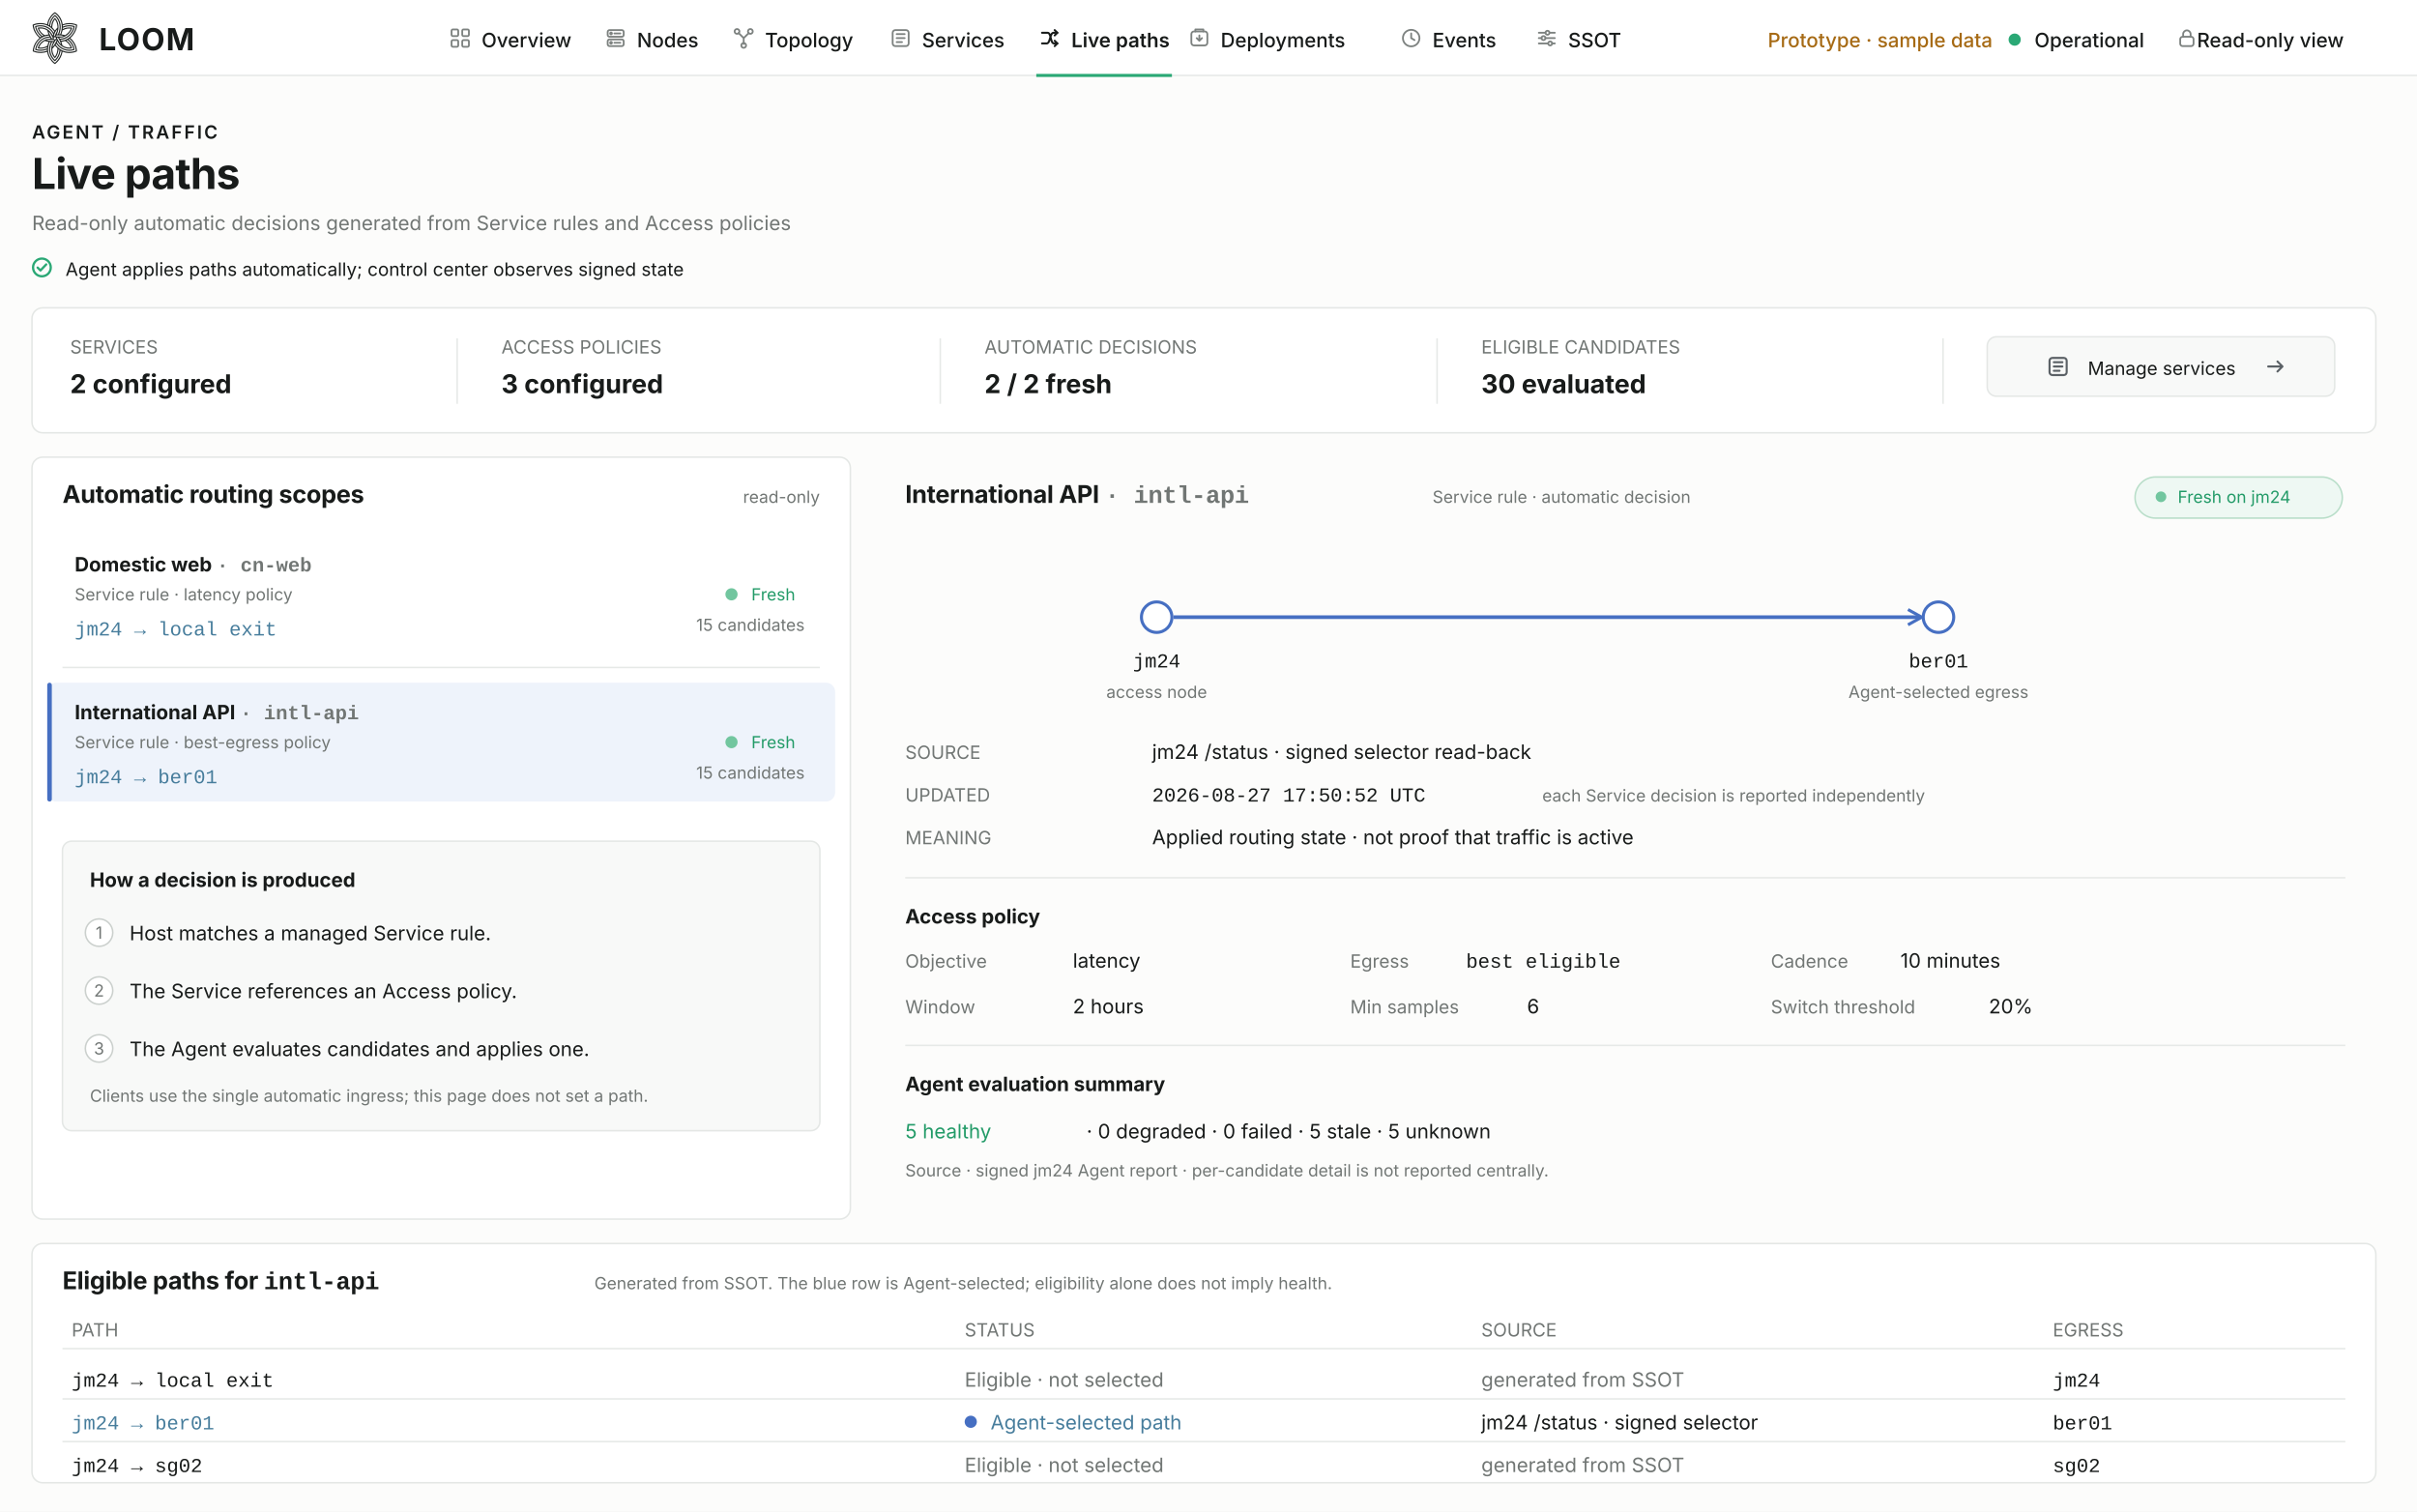
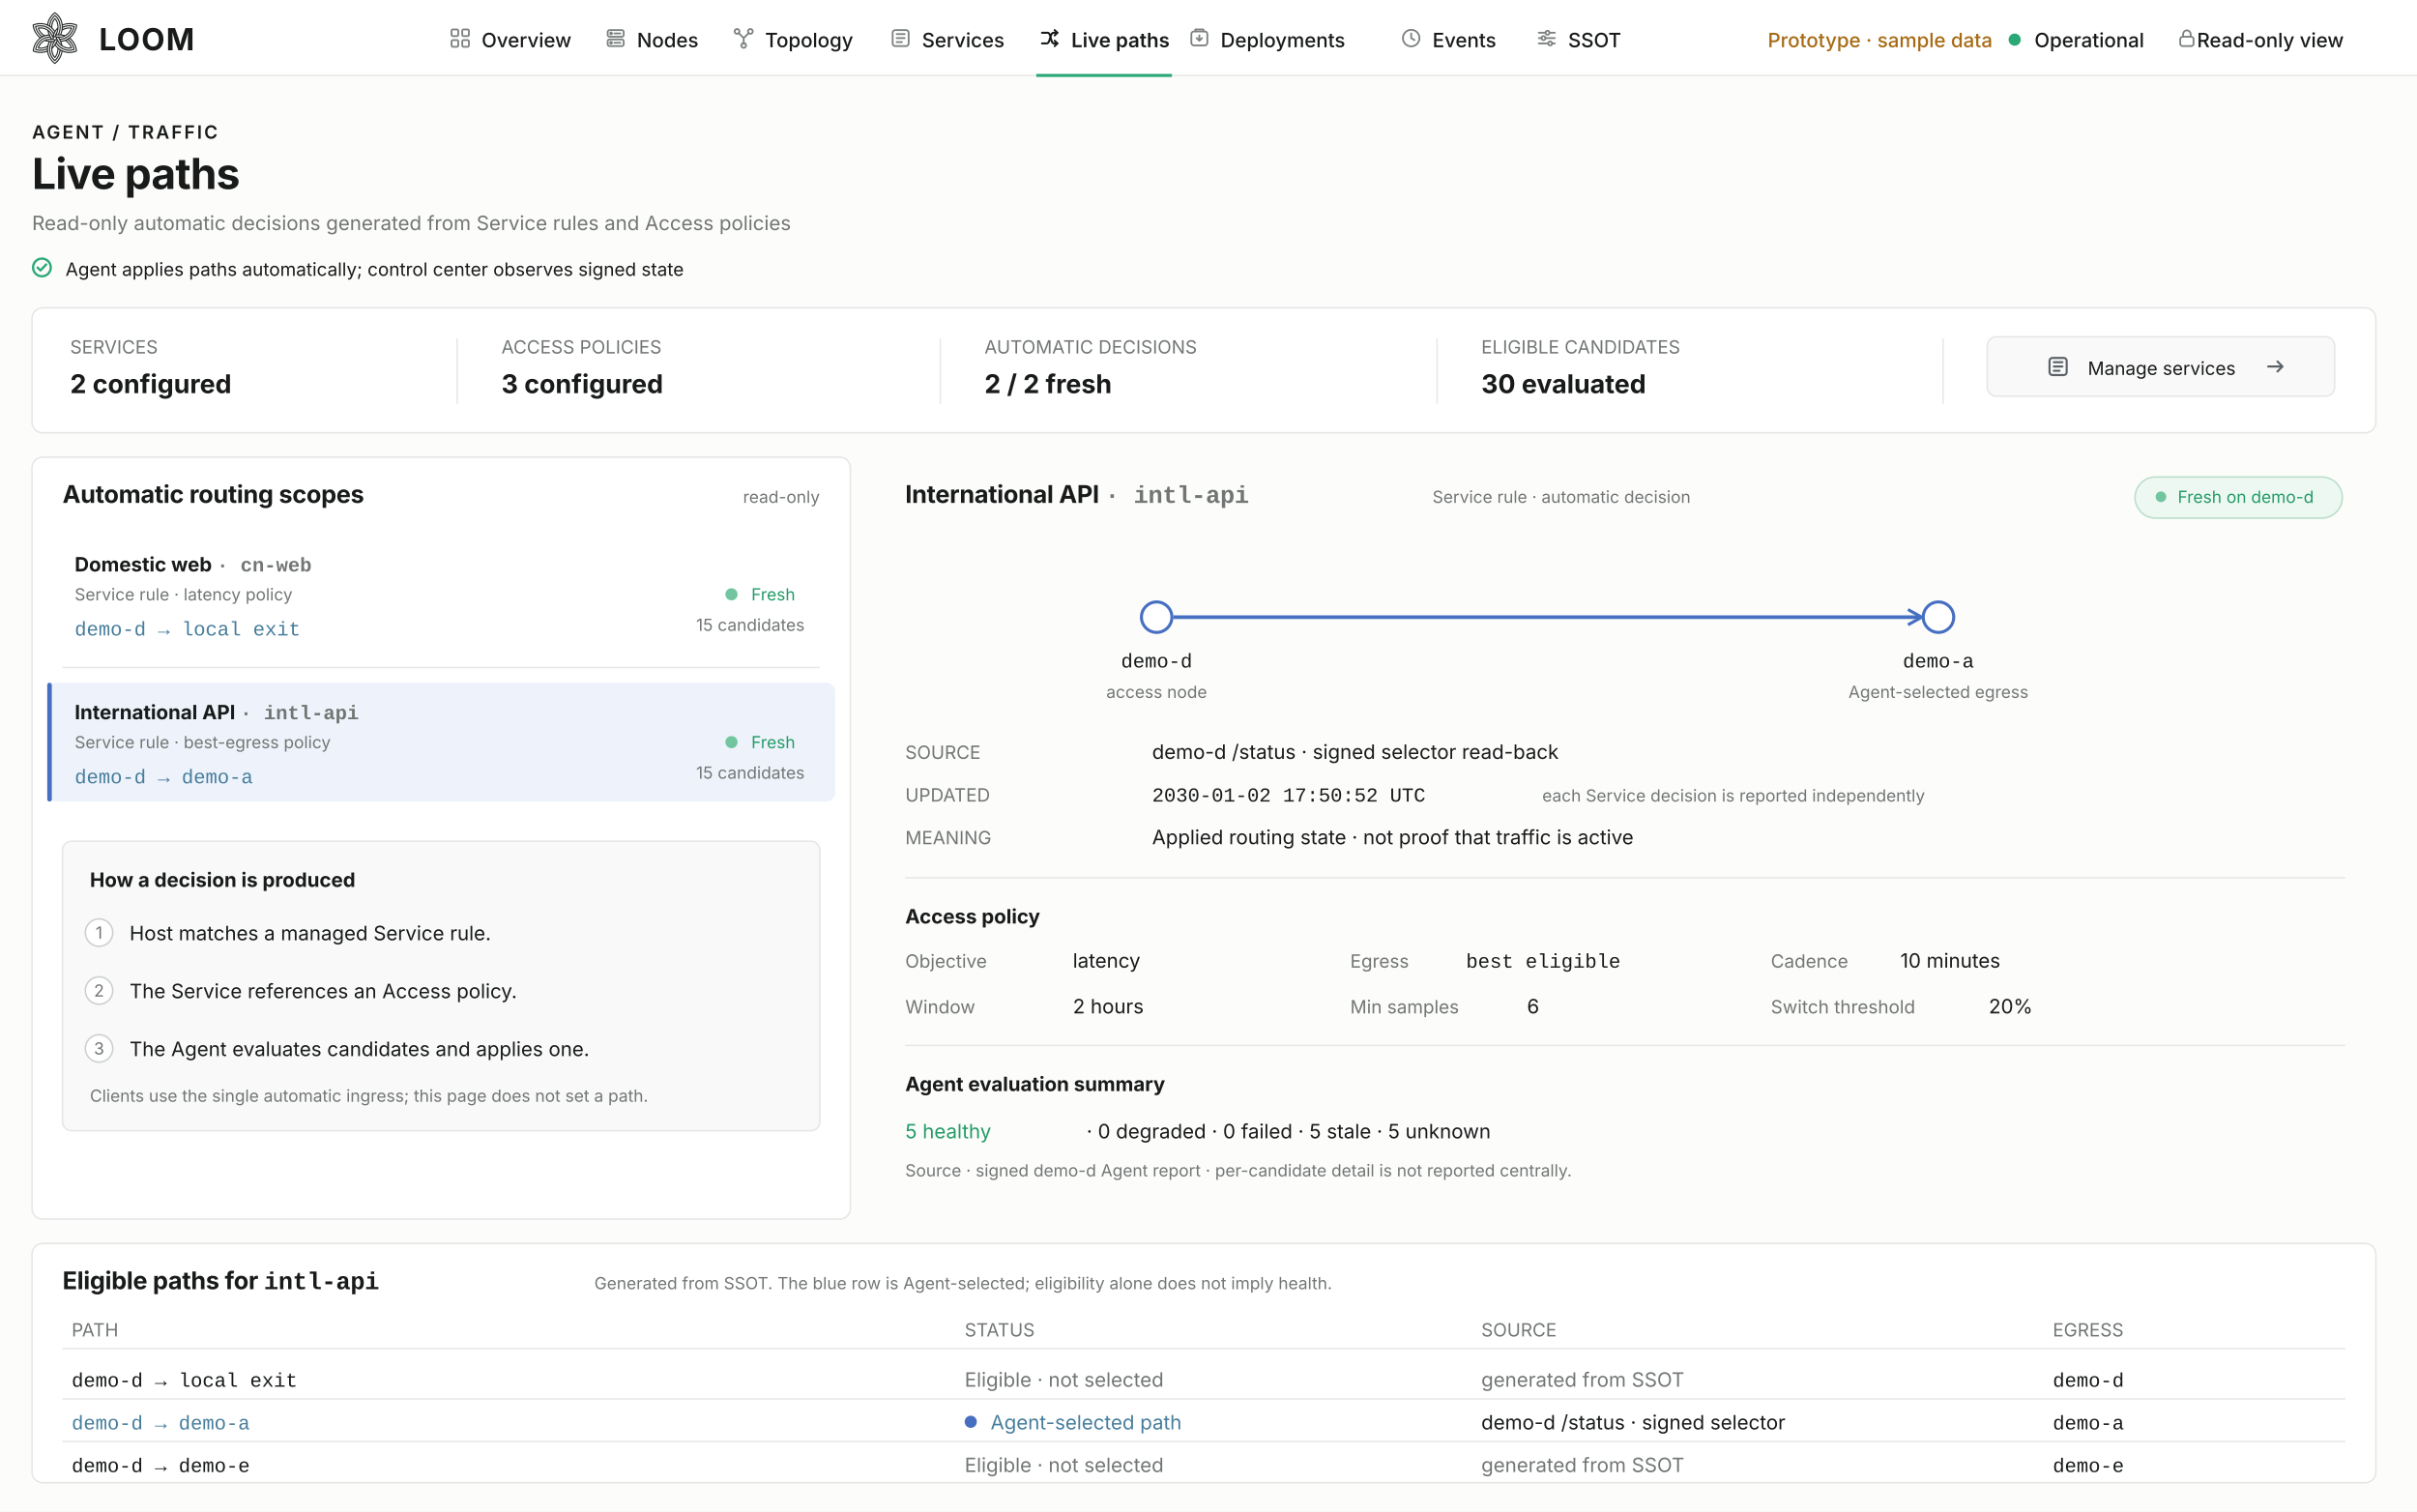
<svg xmlns="http://www.w3.org/2000/svg" width="1586" height="992" viewBox="0 0 1586 992" role="img" aria-labelledby="title description">
  <defs>
    <marker id="arrow-selected" markerWidth="7" markerHeight="7" refX="6" refY="3.5" orient="auto" markerUnits="strokeWidth">
      <path d="M0 0L7 3.5L0 7Z" fill="#2AA875" />
    </marker>
    <symbol id="icon-overview" viewBox="0 0 16 16">
      <rect x="1.5" y="1.5" width="5" height="5" rx="1" />
      <rect x="9.5" y="1.5" width="5" height="5" rx="1" />
      <rect x="1.5" y="9.5" width="5" height="5" rx="1" />
      <rect x="9.5" y="9.5" width="5" height="5" rx="1" />
    </symbol>
    <symbol id="icon-nodes" viewBox="0 0 16 16">
      <rect x="2" y="2" width="12" height="5" rx="1.4" />
      <rect x="2" y="9" width="12" height="5" rx="1.4" />
      <circle cx="4.5" cy="4.5" r=".7" />
      <circle cx="4.5" cy="11.5" r=".7" />
      <path d="M7 4.5h4.5M7 11.5h4.5" />
    </symbol>
    <symbol id="icon-topology" viewBox="0 0 16 16">
      <path d="M4.2 4.2L8 8m3.8-3.8L8 8m0 0v4.4" />
      <circle cx="3" cy="3" r="1.8" />
      <circle cx="13" cy="3" r="1.8" />
      <circle cx="8" cy="13.5" r="1.8" />
    </symbol>
    <symbol id="icon-services" viewBox="0 0 16 16">
      <rect x="2" y="2" width="12" height="12" rx="2" />
      <path d="M5 5h6M5 8h6M5 11h4" />
    </symbol>
    <symbol id="icon-traffic" viewBox="0 0 16 16">
      <path d="M2 4h4.2C9 4 8.2 12 11 12h2.5M2 12h3.5C8.4 12 7.7 4 10.7 4h2.8" />
      <path d="M11.5 2l2 2-2 2m0 4l2 2-2 2" />
    </symbol>
    <symbol id="icon-deployments" viewBox="0 0 16 16">
      <rect x="2" y="3" width="12" height="10.5" rx="2" />
      <path d="M5 3V1.5h6V3M8 6v4m-2-2 2 2 2-2" />
    </symbol>
    <symbol id="icon-events" viewBox="0 0 16 16">
      <circle cx="8" cy="8" r="6.2" />
      <path d="M8 4.5V8l2.5 1.5" />
    </symbol>
    <symbol id="icon-settings" viewBox="0 0 16 16">
      <path d="M2 4h5m3 0h4M2 8h2m3 0h7M2 12h7m3 0h2" />
      <circle cx="8.5" cy="4" r="1.5" />
      <circle cx="5.5" cy="8" r="1.5" />
      <circle cx="10.5" cy="12" r="1.5" />
    </symbol>
    <symbol id="icon-status-ok" viewBox="0 0 16 16">
      <circle cx="8" cy="8" r="6.2" />
      <path d="M5 8.1l2 2 4-4.2" />
    </symbol>
    <symbol id="icon-lock" viewBox="0 0 16 16">
      <rect x="3" y="7" width="10" height="7" rx="1.8" />
      <path d="M5.2 7V5a2.8 2.8 0 0 1 5.6 0v2" />
    </symbol>
    <symbol id="icon-refresh" viewBox="0 0 16 16">
      <path d="M13.6 5.8A6 6 0 1 0 14 9" />
      <path d="M10.8 2.7h3v3" />
    </symbol>
    <symbol id="icon-filter" viewBox="0 0 16 16">
      <path d="M2 3h12L9.5 8v4.2L6.5 14V8Z" />
    </symbol>
    <symbol id="icon-download" viewBox="0 0 16 16">
      <path d="M8 2v8m-3-3 3 3 3-3M2.5 13.5h11" />
    </symbol>
    <symbol id="icon-check" viewBox="0 0 16 16">
      <circle cx="8" cy="8" r="6" />
      <path d="M5 8l2 2 4-4" />
    </symbol>
    <symbol id="icon-save" viewBox="0 0 16 16">
      <path d="M2.5 2.5h9l2 2v9h-11Z" />
      <path d="M5 2.5v4h6v-4M5 13v-4h6v4" />
    </symbol>
    <symbol id="icon-plus" viewBox="0 0 16 16">
      <path d="M8 3v10M3 8h10" />
    </symbol>
    <symbol id="icon-search" viewBox="0 0 16 16">
      <circle cx="7" cy="7" r="4.5" />
      <path d="m10.5 10.5 3 3" />
    </symbol>
    <symbol id="icon-arrow-right" viewBox="0 0 16 16">
      <path d="M2.5 8h10M9 4.5 12.5 8 9 11.5" />
    </symbol>
    <symbol id="icon-edit" viewBox="0 0 16 16">
      <path d="M3 11.8 2.5 14l2.2-.5 8.2-8.2-1.7-1.7Z" />
      <path d="m10.3 4.5 1.7 1.7" />
    </symbol>
    <symbol id="icon-trash" viewBox="0 0 16 16">
      <path d="M3.5 4.5h9M6 4.5V2.7h4v1.8m1.5 0-.6 9h-5.8l-.6-9M6.8 7v4m2.4-4v4" />
    </symbol>
    <symbol id="icon-key" viewBox="0 0 16 16">
      <circle cx="5" cy="8" r="3" />
      <path d="M8 8h6m-2 0v2m-2-2v2" />
    </symbol>
    <symbol id="icon-copy" viewBox="0 0 16 16">
      <rect x="5" y="5" width="8" height="8" rx="1.5" />
      <path d="M3 10.5H2.5V3.5a1 1 0 0 1 1-1h7V3" />
    </symbol>
    <style>

      .ui { font-family: Inter, "Atkinson Hyperlegible Next", ui-sans-serif, system-ui, -apple-system, "Segoe UI", sans-serif; fill: #181B1A; }
      .mono { font-family: "Intel One Mono", "SFMono-Regular", Consolas, "Liberation Mono", monospace; }
      .muted { fill: #717674; }
      .faint { fill: #9BA09E; }
      .green { fill: #239B68; }
      .amber { fill: #A66A14; }
      .red { fill: #B84C4C; }
      .blue { fill: #477D9C; }
      .heading { font-size: 28px; font-weight: 700; letter-spacing: -0.45px; }
      .eyebrow { font-size: 12px; font-weight: 600; letter-spacing: 1.35px; }
      .section { font-size: 16px; font-weight: 650; letter-spacing: -0.15px; }
      .subsection { font-size: 13px; font-weight: 650; }
      .label { font-size: 13px; font-weight: 500; }
      .body { font-size: 13px; font-weight: 400; }
      .small { font-size: 12px; font-weight: 400; }
      .tiny { font-size: 11px; font-weight: 400; }
      .metric { font-size: 17px; font-weight: 650; }
      .wordmark { font-size: 20px; font-weight: 700; letter-spacing: 0.8px; }
      .nav { font-size: 13px; font-weight: 450; }
      .nav-icon { fill: none; stroke: #7D8280; stroke-width: 1.35; stroke-linecap: round; stroke-linejoin: round; }
      .nav-icon-active { fill: none; stroke: #181B1A; stroke-width: 1.5; stroke-linecap: round; stroke-linejoin: round; }
      .status-icon { fill: none; stroke: #2AA875; stroke-width: 1.6; stroke-linecap: round; stroke-linejoin: round; }
      .action-icon { fill: none; stroke: #5B6166; stroke-width: 1.45; stroke-linecap: round; stroke-linejoin: round; }
      .panel { fill: #FFFFFF; stroke: #E4E7E5; stroke-width: 1; }
      .panel-soft { fill: #F8F9F8; stroke: #E4E7E5; stroke-width: 1; }
      .rule { stroke: #E6E9E7; stroke-width: 1; }
      .rule-dark { stroke: #CBD0CD; stroke-width: 1; }
      .status-dot { fill: #2AA875; }
      .quiet-dot { fill: #72C69F; }
      .warn-dot { fill: #D79B3B; }
      .bad-dot { fill: #C65A5A; }
      .neutral-dot { fill: #A5AAA8; }
      .wg { fill: none; stroke: #A5AAA8; stroke-width: 1.25; stroke-linecap: round; }
      .candidate { fill: none; stroke: #B9BEBC; stroke-width: 1.35; stroke-dasharray: 5 6; stroke-linecap: round; }
      .selected { fill: none; stroke: #2AA875; stroke-width: 2; stroke-linecap: round; stroke-linejoin: round; marker-end: url(#arrow-selected); }
      .chip { fill: #F4F6F5; stroke: #DEE2DF; stroke-width: 1; }
      .chip-green { fill: #EEF8F3; stroke: #B9DEC9; stroke-width: 1; }
      .chip-amber { fill: #FFF8EB; stroke: #E7D3AB; stroke-width: 1; }
      .button { fill: #181B1A; }
      .button-green { fill: #239B68; }
      .button-disabled { fill: #EFF1F0; stroke: #DDE1DF; stroke-width: 1; }
      .code-bg { fill: #F7F8F7; stroke: #E4E7E5; stroke-width: 1; }
      .timeline { fill: none; stroke: #CBD0CD; stroke-width: 1.3; }
      .timeline-ok { fill: none; stroke: #2AA875; stroke-width: 1.7; }
      .stage-line { stroke: #2AA875; stroke-width: 1.5; }
      .route-dot { fill: #239B68; }
      .node-name { font-size: 14px; font-weight: 650; }

    </style>
  </defs>
  <rect width="1586" height="992" fill="#FCFCFB" />
  <rect x="0" y="0" width="1586" height="50" fill="#FFFFFF" />
  <line class="rule" x1="0" y1="49.5" x2="1586" y2="49.5" />
  <svg x="18" y="7" width="36" height="36" viewBox="127 112 1000 1000" preserveAspectRatio="xMidYMid meet" aria-label="Loom">
    <g transform="translate(0,1254) scale(1,-1)">
      <path d="M616 1108 c-67 -49 -118 -133 -129 -209 0 -6 0 -6 -14 -1 -75 27 -166 24 -239 -6 -13 -5 -14 -7 -11 -29 12 -80 53 -155 115 -211 l9 -8 -6 -5 c-61 -53 -100 -121 -114 -200 -5 -31 -5 -38 4 -42 57 -26 138 -34 203 -20 13 2 22 5 39 10 14 5 14 5 15 -2 9 -70 60 -155 121 -204 17 -15 18 -15 34 -2 47 37 87 93 107 151 7 20 16 52 16 60 0 4 1 4 12 0 72 -28 158 -27 236 3 17 6 17 7 15 27 -8 79 -49 159 -111 215 l-9 9 10 9 c61 53 105 139 114 219 2 15 1 16 -28 26 -75 25 -156 25 -227 -2 -4 -1 -8 -2 -8 -2 -1 0 -2 7 -3 15 -15 81 -60 152 -126 198 -12 9 -14 9 -25 1z M639 1084 c105 -82 142 -225 92 -356 -7 -18 -7 -17 -16 -17 -4 0 -8 1 -8 1 -1 1 1 7 4 15 32 78 30 170 -5 243 -16 35 -40 66 -68 88 -9 8 -11 8 -20 0 -47 -39 -82 -103 -93 -169 -1 -7 -2 -12 -2 -13 -1 0 -17 8 -17 9 -1 1 4 27 7 40 13 44 37 89 68 124 15 16 44 43 47 43 0 0 5 -3 11 -8z M638 1031 c77 -72 98 -200 50 -307 -3 -8 -5 -11 -7 -12 -2 -1 -17 -1 -18 0 -1 0 2 6 5 12 44 94 31 213 -31 278 -10 11 -12 10 -29 -12 -26 -36 -44 -83 -47 -128 0 -6 -1 -11 -1 -11 -1 0 -6 4 -16 11 -4 3 2 39 12 67 13 41 41 84 68 108 4 4 3 4 14 -6z M635 973 c24 -33 37 -74 40 -124 l0 -15 -10 -10 c-11 -11 -23 -25 -32 -38 -6 -8 -5 -9 -13 3 -9 13 -19 24 -30 36 l-10 10 0 13 c3 48 18 94 42 128 6 7 6 7 13 -3z M413 893 c79 -13 148 -56 193 -118 12 -17 11 -15 6 -26 -3 -6 -5 -10 -5 -10 0 0 -4 6 -9 13 -66 103 -190 147 -314 114 -20 -6 -21 -6 -14 -34 15 -60 54 -120 102 -158 9 -8 9 -7 0 -12 -9 -6 -8 -6 -18 2 -57 48 -97 120 -110 196 -2 14 -3 13 7 16 22 9 53 16 85 19 13 2 61 0 77 -2z M923 895 c30 -3 83 -16 89 -22 2 -2 -7 -43 -14 -64 -34 -100 -109 -176 -200 -203 -23 -7 -59 -13 -61 -11 -2 2 -8 16 -8 16 0 1 7 2 16 2 74 9 136 45 185 108 27 35 49 81 57 120 4 17 3 19 -13 24 -62 19 -135 15 -193 -9 -9 -4 -9 -5 -9 7 l0 10 9 3 c25 10 56 17 83 19 9 1 50 1 59 0z M400 854 c70 -9 134 -47 176 -104 7 -11 21 -34 21 -36 0 -2 -6 -24 -7 -25 0 -1 -4 5 -8 13 -38 76 -106 124 -190 134 -14 2 -49 1 -62 -1 -16 -3 -18 -5 -12 -21 14 -42 48 -88 87 -117 7 -5 13 -10 13 -10 0 -1 -17 -9 -18 -9 -5 0 -42 35 -56 52 -24 29 -46 72 -54 105 -3 11 -3 10 11 14 30 8 67 10 99 5z M926 854 c13 -1 39 -7 40 -9 2 -2 -8 -34 -17 -55 -43 -93 -125 -152 -220 -158 l-11 0 -6 9 c-3 5 -5 9 -5 9 0 1 8 1 18 1 56 0 107 23 153 69 29 29 59 79 63 104 1 10 -11 13 -53 12 -42 0 -71 -6 -107 -24 -12 -6 -11 -6 -10 5 1 4 1 9 1 10 0 3 1 3 13 8 45 19 93 26 141 19z M391 816 c30 -3 68 -16 91 -32 l6 -3 4 -15 c4 -16 10 -34 16 -47 4 -11 4 -11 -3 -11 -12 -2 -37 -6 -48 -9 -16 -4 -14 -4 -26 4 -38 25 -67 57 -86 96 -7 15 -7 16 0 17 10 1 36 1 46 0z M914 816 c3 -2 2 -5 -4 -18 -19 -39 -53 -75 -89 -97 l-8 -5 -11 3 c-15 4 -33 8 -45 9 -6 1 -11 2 -11 2 -1 0 1 7 4 14 6 17 12 36 15 48 l1 9 9 5 c27 15 55 25 85 30 10 1 51 1 54 0z M669 789 c-4 -19 -7 -27 -14 -39 -10 -18 -20 -39 -29 -64 -1 -4 -2 -5 -10 -9 -9 -5 -9 -5 -5 11 10 40 28 75 51 103 10 12 10 12 7 -2z M529 746 c14 -16 17 -20 25 -37 8 -17 22 -42 30 -54 5 -9 6 -24 1 -26 -7 -2 -13 5 -35 46 -15 28 -35 75 -35 83 0 2 7 -4 14 -12z M721 691 c25 -1 43 -3 61 -8 4 0 2 -2 -8 -5 -19 -6 -28 -7 -48 -6 -12 1 -29 1 -46 1 -36 -1 -37 -1 -33 11 2 7 1 6 24 7 12 0 23 1 26 1 2 0 13 0 24 -1z M525 681 c5 -10 5 -10 -7 -10 -120 -9 -223 -101 -248 -221 -4 -22 -4 -23 11 -28 61 -19 132 -16 192 7 5 2 9 3 10 3 0 0 0 -5 0 -10 l1 -9 -9 -4 c-62 -24 -145 -25 -216 -1 -17 5 -16 4 -14 15 15 104 74 190 160 235 34 17 63 25 108 30 8 1 7 2 12 -7z M638 655 l9 -4 0 -10 c1 -13 2 -12 -10 -19 l-9 -6 -10 6 -9 6 -1 11 0 11 9 5 c12 6 11 6 21 0z M683 651 c0 -1 6 -10 12 -21 18 -30 29 -54 39 -82 6 -19 6 -19 -4 -9 -16 16 -22 25 -30 42 -7 14 -25 48 -30 54 -2 3 -3 15 -1 16 1 2 13 1 14 0z M546 642 c3 -5 5 -9 5 -9 0 -1 -7 -1 -16 -1 -94 0 -185 -66 -216 -155 -7 -22 -6 -23 23 -27 44 -5 89 3 131 21 7 3 13 6 13 6 0 -1 -1 -5 -1 -11 l-1 -11 -11 -5 c-53 -22 -115 -26 -174 -12 -11 3 -10 3 -9 10 8 39 30 82 58 115 44 53 119 88 184 88 l9 0 5 -9z M902 622 c45 -39 79 -92 96 -151 5 -19 10 -43 10 -51 l1 -7 -14 -5 c-89 -30 -180 -22 -253 22 -40 25 -68 49 -93 83 l-7 10 4 7 c7 13 6 12 12 3 73 -104 198 -148 317 -110 12 4 13 4 8 27 -9 42 -31 88 -59 123 -8 10 -33 35 -42 41 -6 5 -6 5 2 11 9 6 8 6 18 -3z M542 610 c10 -1 27 -1 38 -1 l20 0 8 -5 c4 -2 8 -4 8 -5 0 0 -1 -2 -2 -4 l-1 -4 -43 0 c-45 1 -55 2 -81 7 -8 1 -14 3 -15 3 0 1 15 6 27 8 15 3 15 3 20 2 2 0 11 0 21 -1z M661 609 c5 -9 -53 -107 -73 -125 -3 -3 -3 0 1 14 4 17 8 26 14 37 12 18 31 52 34 60 1 2 4 5 11 10 11 7 11 7 13 4z M863 604 c48 -36 83 -90 98 -148 2 -7 3 -14 3 -14 -1 -1 -5 -3 -11 -4 -90 -23 -180 3 -247 69 -17 18 -42 51 -42 56 0 2 9 20 10 20 0 0 3 -4 5 -8 36 -66 102 -112 177 -124 12 -2 51 -2 64 0 19 4 21 5 17 17 -15 50 -55 103 -97 128 -1 1 -2 2 -2 2 0 1 17 10 19 10 0 0 3 -2 6 -4z M458 585 c12 -4 37 -9 48 -11 8 0 7 0 3 -10 -5 -13 -13 -36 -16 -49 -3 -13 -2 -12 -19 -21 -38 -19 -72 -26 -112 -25 -22 1 -23 1 -23 5 3 13 23 45 41 67 16 18 58 49 64 48 1 -1 7 -2 14 -4z M824 583 c35 -22 63 -53 81 -89 6 -12 11 -22 10 -23 -4 -3 -47 -2 -68 2 -26 5 -69 24 -82 35 0 1 -2 8 -4 17 -2 9 -6 23 -10 32 -6 19 -6 18 1 19 14 1 57 11 59 13 1 1 4 0 13 -6z M553 570 c1 -1 1 -2 -2 -7 -11 -21 -21 -55 -26 -82 -15 -86 17 -180 82 -245 20 -20 19 -20 40 0 44 45 71 101 82 165 1 6 2 11 2 11 0 1 4 -1 9 -4 l8 -4 0 -5 c-11 -74 -51 -146 -110 -198 -12 -10 -10 -10 -21 -1 -77 65 -122 167 -113 259 3 34 14 74 26 103 l4 9 9 0 c5 0 9 0 10 -1z M597 570 c0 -1 -4 -9 -8 -18 -43 -88 -35 -184 20 -258 15 -20 17 -21 27 -10 30 33 52 90 57 145 0 11 0 11 10 3 10 -7 9 -6 7 -19 -7 -62 -34 -117 -76 -161 l-7 -7 -8 8 c-51 50 -82 131 -77 200 3 35 12 70 28 103 l7 14 10 0 c5 0 10 0 10 0z M639 493 c5 -6 14 -17 22 -24 l13 -14 0 -8 c0 -44 -14 -93 -38 -130 -9 -14 -9 -14 -13 -8 -26 35 -42 84 -42 127 l0 11 12 12 c11 12 22 25 31 38 3 4 6 7 6 7 0 0 4 -5 9 -11z" fill="#252927" fill-rule="evenodd" clip-rule="evenodd" />
    </g>
  </svg>
  <text class="ui wordmark" x="65" y="33">LOOM</text>
  <g class="ui nav">
    <use href="#icon-overview" x="295" y="18" width="14" height="14" class="nav-icon" />
    <text x="316" y="31">Overview</text>
    <use href="#icon-nodes" x="397" y="18" width="14" height="14" class="nav-icon" />
    <text x="418" y="31">Nodes</text>
    <use href="#icon-topology" x="481" y="18" width="14" height="14" class="nav-icon" />
    <text x="502" y="31">Topology</text>
    <use href="#icon-services" x="584" y="18" width="14" height="14" class="nav-icon" />
    <text x="605" y="31">Services</text>
    <use href="#icon-traffic" x="682" y="18" width="14" height="14" class="nav-icon-active" />
    <text x="703" y="31" font-weight="600">Live paths</text>
    <use href="#icon-deployments" x="780" y="18" width="14" height="14" class="nav-icon" />
    <text x="801" y="31">Deployments</text>
    <use href="#icon-events" x="919" y="18" width="14" height="14" class="nav-icon" />
    <text x="940" y="31">Events</text>
    <use href="#icon-settings" x="1008" y="18" width="14" height="14" class="nav-icon" />
    <text x="1029" y="31">SSOT</text>
  </g>
  <line x1="680" y1="49.5" x2="769" y2="49.5" stroke="#2AA875" stroke-width="2" />
  <g class="ui nav">
    <text class="amber" x="1160" y="31">Prototype · sample data</text>
    <circle class="status-dot" cx="1322" cy="26" r="4" />
    <text x="1335" y="31">Operational</text>
    <use href="#icon-lock" x="1428" y="18" width="14" height="14" class="nav-icon" />
    <text x="1538" y="31" text-anchor="end">Read-only view</text>
  </g>
  <g class="ui">
    <text class="eyebrow" x="21" y="91">AGENT / TRAFFIC</text>
    <text class="heading" x="21" y="124">Live paths</text>
    <text class="body muted" x="21" y="151">Read-only automatic decisions generated from Service rules and Access policies</text>
    <use href="#icon-status-ok" x="20" y="168" width="15" height="15" class="status-icon" />
    <text class="small" x="43" y="181">Agent applies paths automatically; control center observes signed state</text>
  </g>
  <rect class="panel" x="21" y="202" width="1538" height="82" rx="7" />
  <g class="ui">
    <text class="small muted" x="46" y="232">SERVICES</text>
    <text class="metric" x="46" y="258">2 configured</text>
    <text class="small muted" x="329" y="232">ACCESS POLICIES</text>
    <text class="metric" x="329" y="258">3 configured</text>
    <text class="small muted" x="646" y="232">AUTOMATIC DECISIONS</text>
    <text class="metric" x="646" y="258">2 / 2 fresh</text>
    <text class="small muted" x="972" y="232">ELIGIBLE CANDIDATES</text>
    <text class="metric" x="972" y="258">30 evaluated</text>
    <rect class="panel-soft" x="1304" y="221" width="228" height="39" rx="6" />
    <use href="#icon-services" x="1343" y="233" width="15" height="15" class="action-icon" />
    <text class="small" x="1370" y="246">Manage services</text>
    <use href="#icon-arrow-right" x="1486" y="233" width="15" height="15" class="action-icon" />
  </g>
  <line class="rule" x1="300" y1="222" x2="300" y2="265" />
  <line class="rule" x1="617" y1="222" x2="617" y2="265" />
  <line class="rule" x1="943" y1="222" x2="943" y2="265" />
  <line class="rule" x1="1275" y1="222" x2="1275" y2="265" />
  <rect class="panel" x="21" y="300" width="537" height="500" rx="7" />
  <g class="ui">
    <text class="section" x="41" y="330">Automatic routing scopes</text>
    <text class="tiny muted" x="538" y="330" text-anchor="end">read-only</text>
    <text class="subsection" x="49" y="375">Domestic web <tspan class="mono muted">· cn-web</tspan>
    </text>
    <text class="tiny muted" x="49" y="394">Service rule · latency policy</text>
-     <text class="body mono blue" x="49" y="417">jm24 → local exit</text>
+     <text class="body mono blue" x="49" y="417">demo-d → local exit</text>
    <circle class="quiet-dot" cx="480" cy="390" r="4" />
    <text class="tiny green" x="493" y="394">Fresh</text>
    <text class="tiny muted" x="528" y="414" text-anchor="end">15 candidates</text>
    <line class="rule" x1="41" y1="438" x2="538" y2="438" />
    <rect x="31" y="448" width="517" height="78" rx="6" fill="#EEF3FB" />
    <rect x="31" y="448" width="3" height="78" rx="1.5" fill="#466FC2" />
    <text class="subsection" x="49" y="472">International API <tspan class="mono muted">· intl-api</tspan>
    </text>
    <text class="tiny muted" x="49" y="491">Service rule · best-egress policy</text>
-     <text class="body mono blue" x="49" y="514">jm24 → ber01</text>
+     <text class="body mono blue" x="49" y="514">demo-d → demo-a</text>
    <circle class="quiet-dot" cx="480" cy="487" r="4" />
    <text class="tiny green" x="493" y="491">Fresh</text>
    <text class="tiny muted" x="528" y="511" text-anchor="end">15 candidates</text>
    <rect class="panel-soft" x="41" y="552" width="497" height="190" rx="6" />
    <text class="subsection" x="59" y="582">How a decision is produced</text>
    <circle cx="65" cy="612" r="9" fill="#FFFFFF" stroke="#CBD0CD" />
    <text class="tiny muted" x="65" y="616" text-anchor="middle">1</text>
    <text class="body" x="85" y="617">Host matches a managed Service rule.</text>
    <circle cx="65" cy="650" r="9" fill="#FFFFFF" stroke="#CBD0CD" />
    <text class="tiny muted" x="65" y="654" text-anchor="middle">2</text>
    <text class="body" x="85" y="655">The Service references an Access policy.</text>
    <circle cx="65" cy="688" r="9" fill="#FFFFFF" stroke="#CBD0CD" />
    <text class="tiny muted" x="65" y="692" text-anchor="middle">3</text>
    <text class="body" x="85" y="693">The Agent evaluates candidates and applies one.</text>
    <text class="tiny muted" x="59" y="723">Clients use the single automatic ingress; this page does not set a path.</text>
  </g>
  <g class="ui">
    <text class="section" x="594" y="330">International API <tspan class="mono muted">· intl-api</tspan>
    </text>
    <text class="tiny muted" x="940" y="330">Service rule · automatic decision</text>
    <rect class="chip-green" x="1401" y="313" width="136" height="27" rx="13.5" />
    <circle class="quiet-dot" cx="1418" cy="326" r="3.5" />
-     <text class="tiny green" x="1429" y="330">Fresh on jm24</text>
+     <text class="tiny green" x="1429" y="330">Fresh on demo-d</text>
    <line x1="770" y1="405" x2="1260" y2="405" stroke="#466FC2" stroke-width="2.4" />
    <path d="M1252 400L1261 405L1252 410" fill="none" stroke="#466FC2" stroke-width="2" />
    <circle cx="759" cy="405" r="10" fill="#FFFFFF" stroke="#466FC2" stroke-width="2" />
    <circle cx="1272" cy="405" r="10" fill="#FFFFFF" stroke="#466FC2" stroke-width="2" />
-     <text class="body mono" x="759" y="438" text-anchor="middle">jm24</text>
-     <text class="body mono" x="1272" y="438" text-anchor="middle">ber01</text>
+     <text class="body mono" x="759" y="438" text-anchor="middle">demo-d</text>
+     <text class="body mono" x="1272" y="438" text-anchor="middle">demo-a</text>
    <text class="tiny muted" x="759" y="458" text-anchor="middle">access node</text>
    <text class="tiny muted" x="1272" y="458" text-anchor="middle">Agent-selected egress</text>
    <text class="small muted" x="594" y="498">SOURCE</text>
-     <text class="body" x="756" y="498">jm24 /status · signed selector read-back</text>
+     <text class="body" x="756" y="498">demo-d /status · signed selector read-back</text>
    <text class="small muted" x="594" y="526">UPDATED</text>
-     <text class="body mono" x="756" y="526">2026-08-27 17:50:52 UTC</text>
+     <text class="body mono" x="756" y="526">2030-01-02 17:50:52 UTC</text>
    <text class="tiny muted" x="1012" y="526">each Service decision is reported independently</text>
    <text class="small muted" x="594" y="554">MEANING</text>
    <text class="body" x="756" y="554">Applied routing state · not proof that traffic is active</text>
    <line class="rule" x1="594" y1="576" x2="1539" y2="576" />
    <text class="subsection" x="594" y="606">Access policy</text>
    <text class="small muted" x="594" y="635">Objective</text>
    <text class="body" x="704" y="635">latency</text>
    <text class="small muted" x="886" y="635">Egress</text>
    <text class="body mono" x="962" y="635">best eligible</text>
    <text class="small muted" x="1162" y="635">Cadence</text>
    <text class="body" x="1247" y="635">10 minutes</text>
    <text class="small muted" x="594" y="665">Window</text>
    <text class="body" x="704" y="665">2 hours</text>
    <text class="small muted" x="886" y="665">Min samples</text>
    <text class="body" x="1002" y="665">6</text>
    <text class="small muted" x="1162" y="665">Switch threshold</text>
    <text class="body" x="1305" y="665">20%</text>
    <line class="rule" x1="594" y1="686" x2="1539" y2="686" />
    <text class="subsection" x="594" y="716">Agent evaluation summary</text>
    <text class="body green" x="594" y="747">5 healthy</text>
    <text class="body" x="713" y="747">· 0 degraded · 0 failed · 5 stale · 5 unknown</text>
-     <text class="tiny muted" x="594" y="772">Source · signed jm24 Agent report · per-candidate detail is not reported centrally.</text>
+     <text class="tiny muted" x="594" y="772">Source · signed demo-d Agent report · per-candidate detail is not reported centrally.</text>
  </g>
  <rect class="panel" x="21" y="816" width="1538" height="157" rx="7" />
  <g class="ui">
    <text class="section" x="41" y="846">Eligible paths for <tspan class="mono">intl-api</tspan>
    </text>
    <text class="tiny muted" x="390" y="846">Generated from SSOT. The blue row is Agent-selected; eligibility alone does not imply health.</text>
    <text class="small muted" x="47" y="877">PATH</text>
    <text class="small muted" x="633" y="877">STATUS</text>
    <text class="small muted" x="972" y="877">SOURCE</text>
    <text class="small muted" x="1347" y="877">EGRESS</text>
    <line class="rule" x1="41" y1="885" x2="1539" y2="885" />
-     <text class="body mono" x="47" y="910">jm24 → local exit</text>
+     <text class="body mono" x="47" y="910">demo-d → local exit</text>
    <text class="body muted" x="633" y="910">Eligible · not selected</text>
    <text class="body muted" x="972" y="910">generated from SSOT</text>
-     <text class="body mono" x="1347" y="910">jm24</text>
-     <text class="body mono blue" x="47" y="938">jm24 → ber01</text>
+     <text class="body mono" x="1347" y="910">demo-d</text>
+     <text class="body mono blue" x="47" y="938">demo-d → demo-a</text>
    <circle cx="637" cy="933" r="4" fill="#466FC2" />
    <text class="body blue" x="650" y="938">Agent-selected path</text>
-     <text class="body" x="972" y="938">jm24 /status · signed selector</text>
-     <text class="body mono" x="1347" y="938">ber01</text>
-     <text class="body mono" x="47" y="966">jm24 → sg02</text>
+     <text class="body" x="972" y="938">demo-d /status · signed selector</text>
+     <text class="body mono" x="1347" y="938">demo-a</text>
+     <text class="body mono" x="47" y="966">demo-d → demo-e</text>
    <text class="body muted" x="633" y="966">Eligible · not selected</text>
    <text class="body muted" x="972" y="966">generated from SSOT</text>
-     <text class="body mono" x="1347" y="966">sg02</text>
+     <text class="body mono" x="1347" y="966">demo-e</text>
  </g>
  <line class="rule" x1="41" y1="918" x2="1539" y2="918" />
  <line class="rule" x1="41" y1="946" x2="1539" y2="946" />
</svg>
